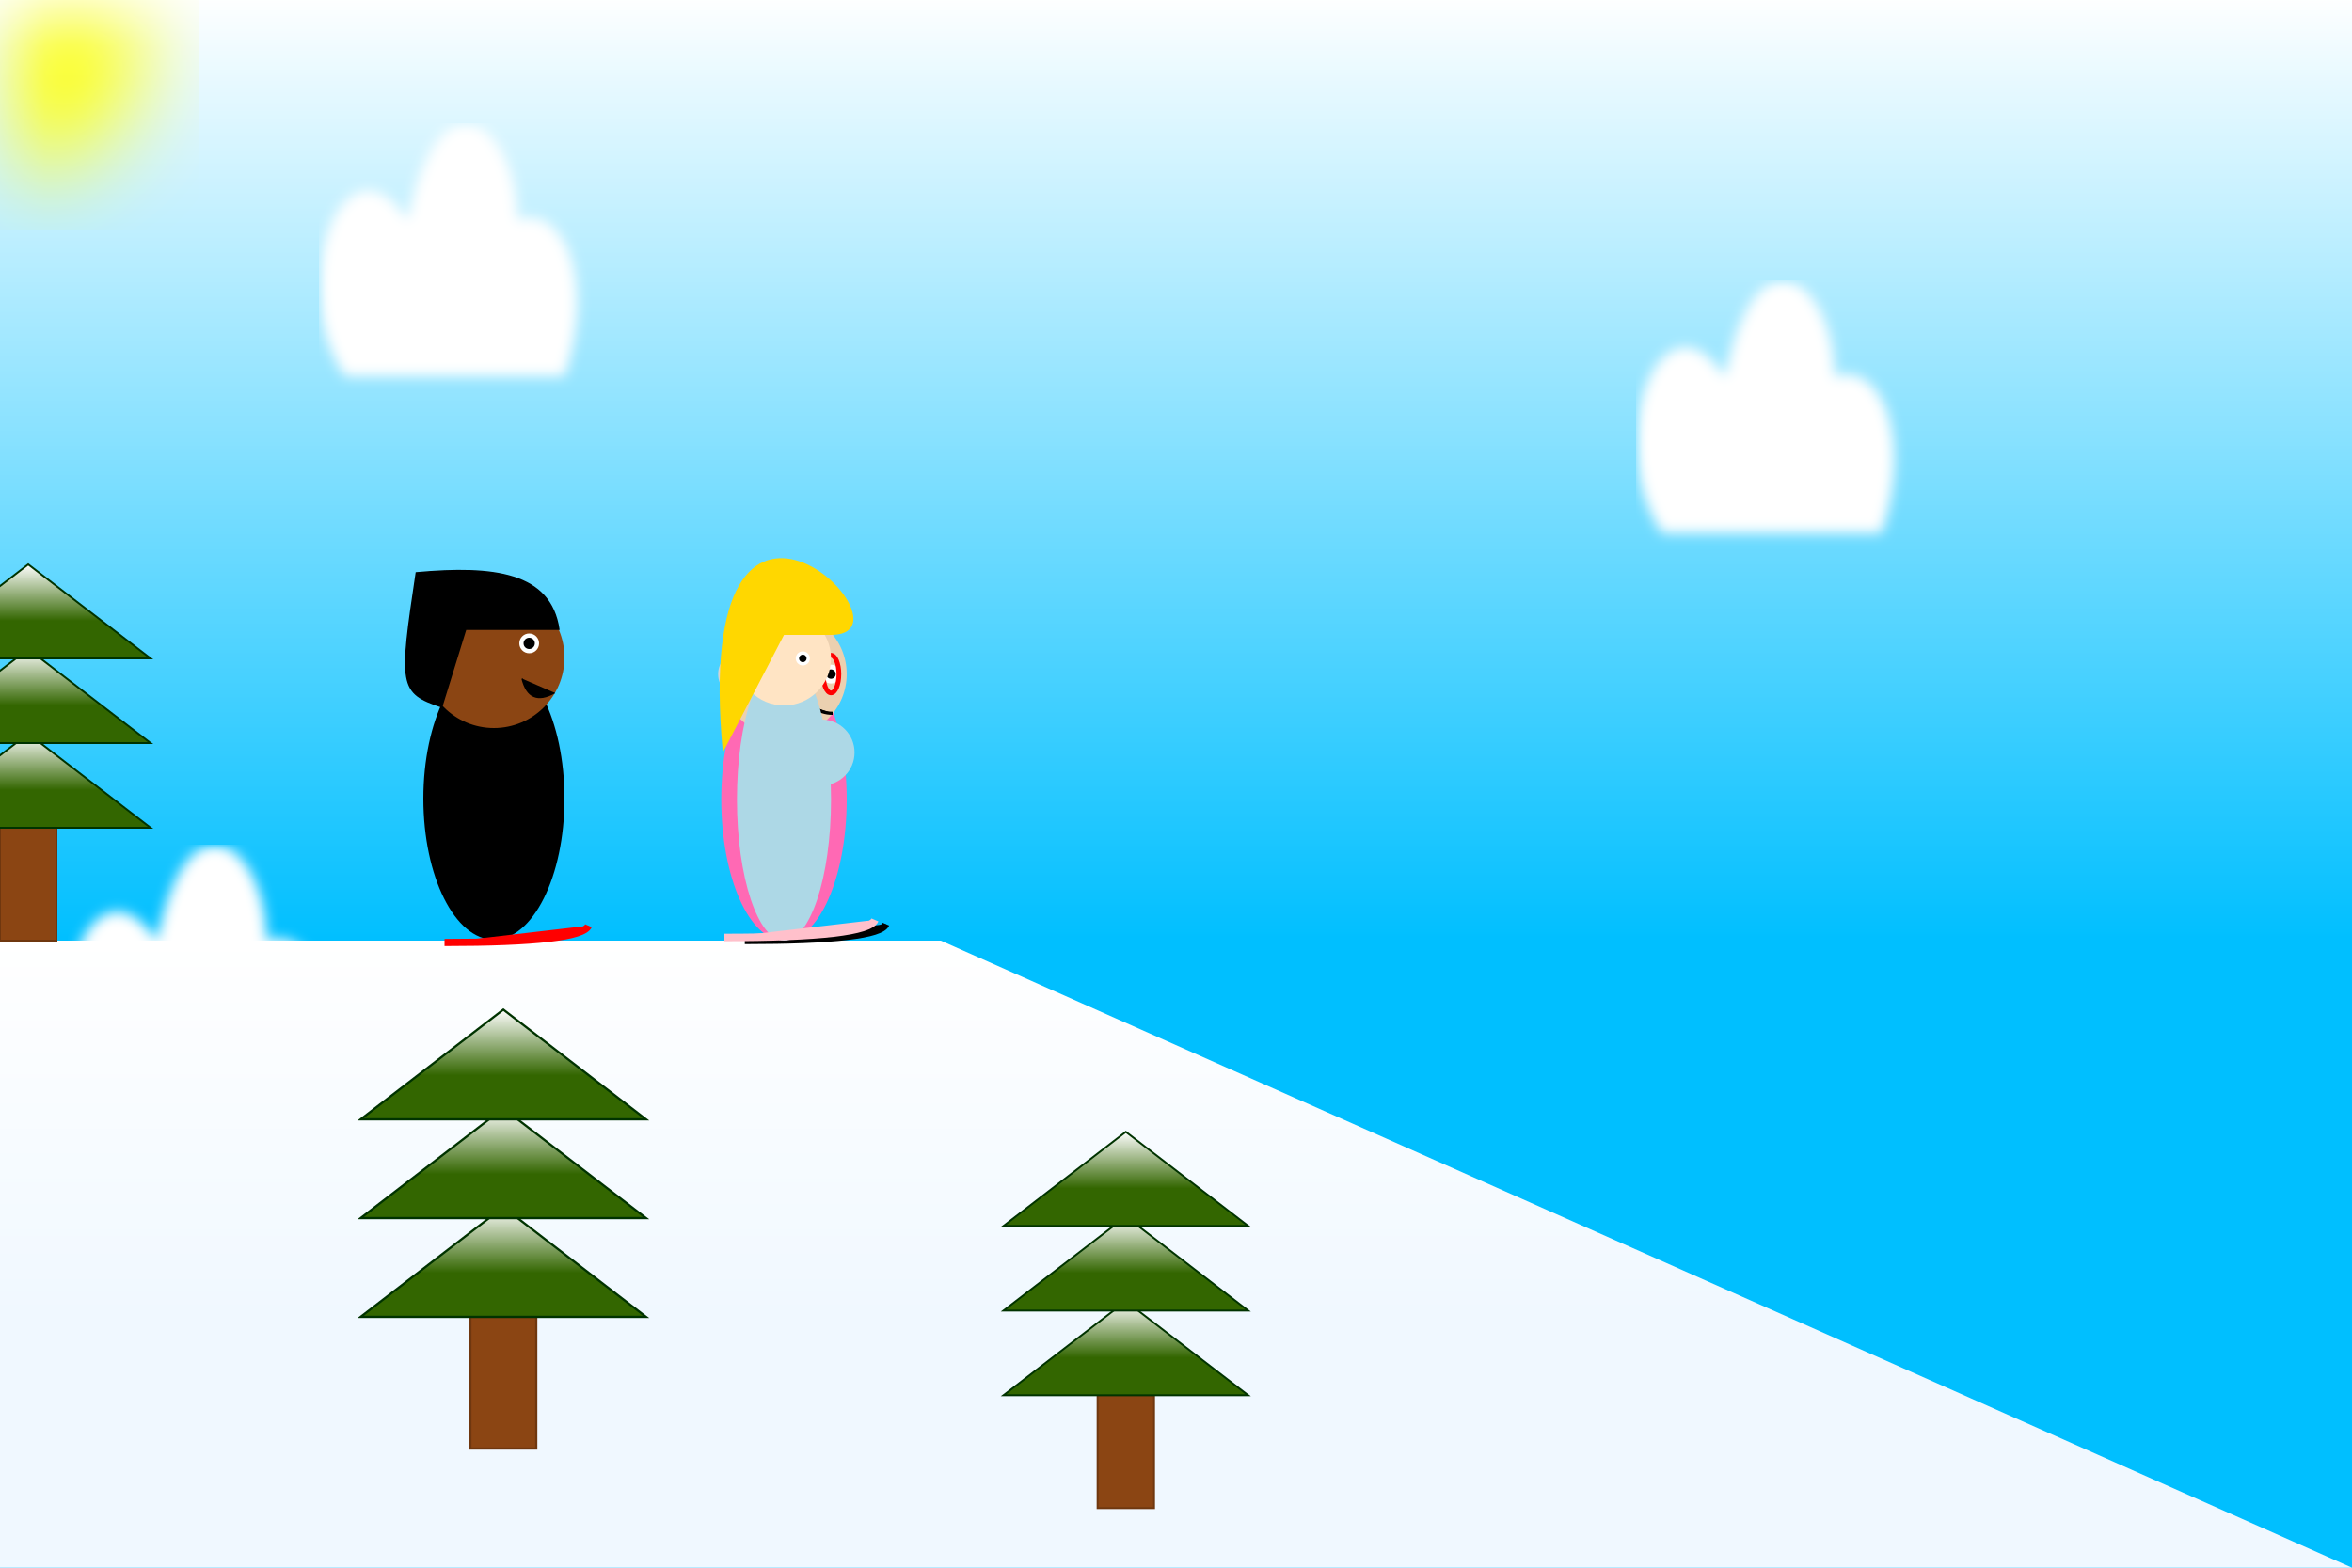
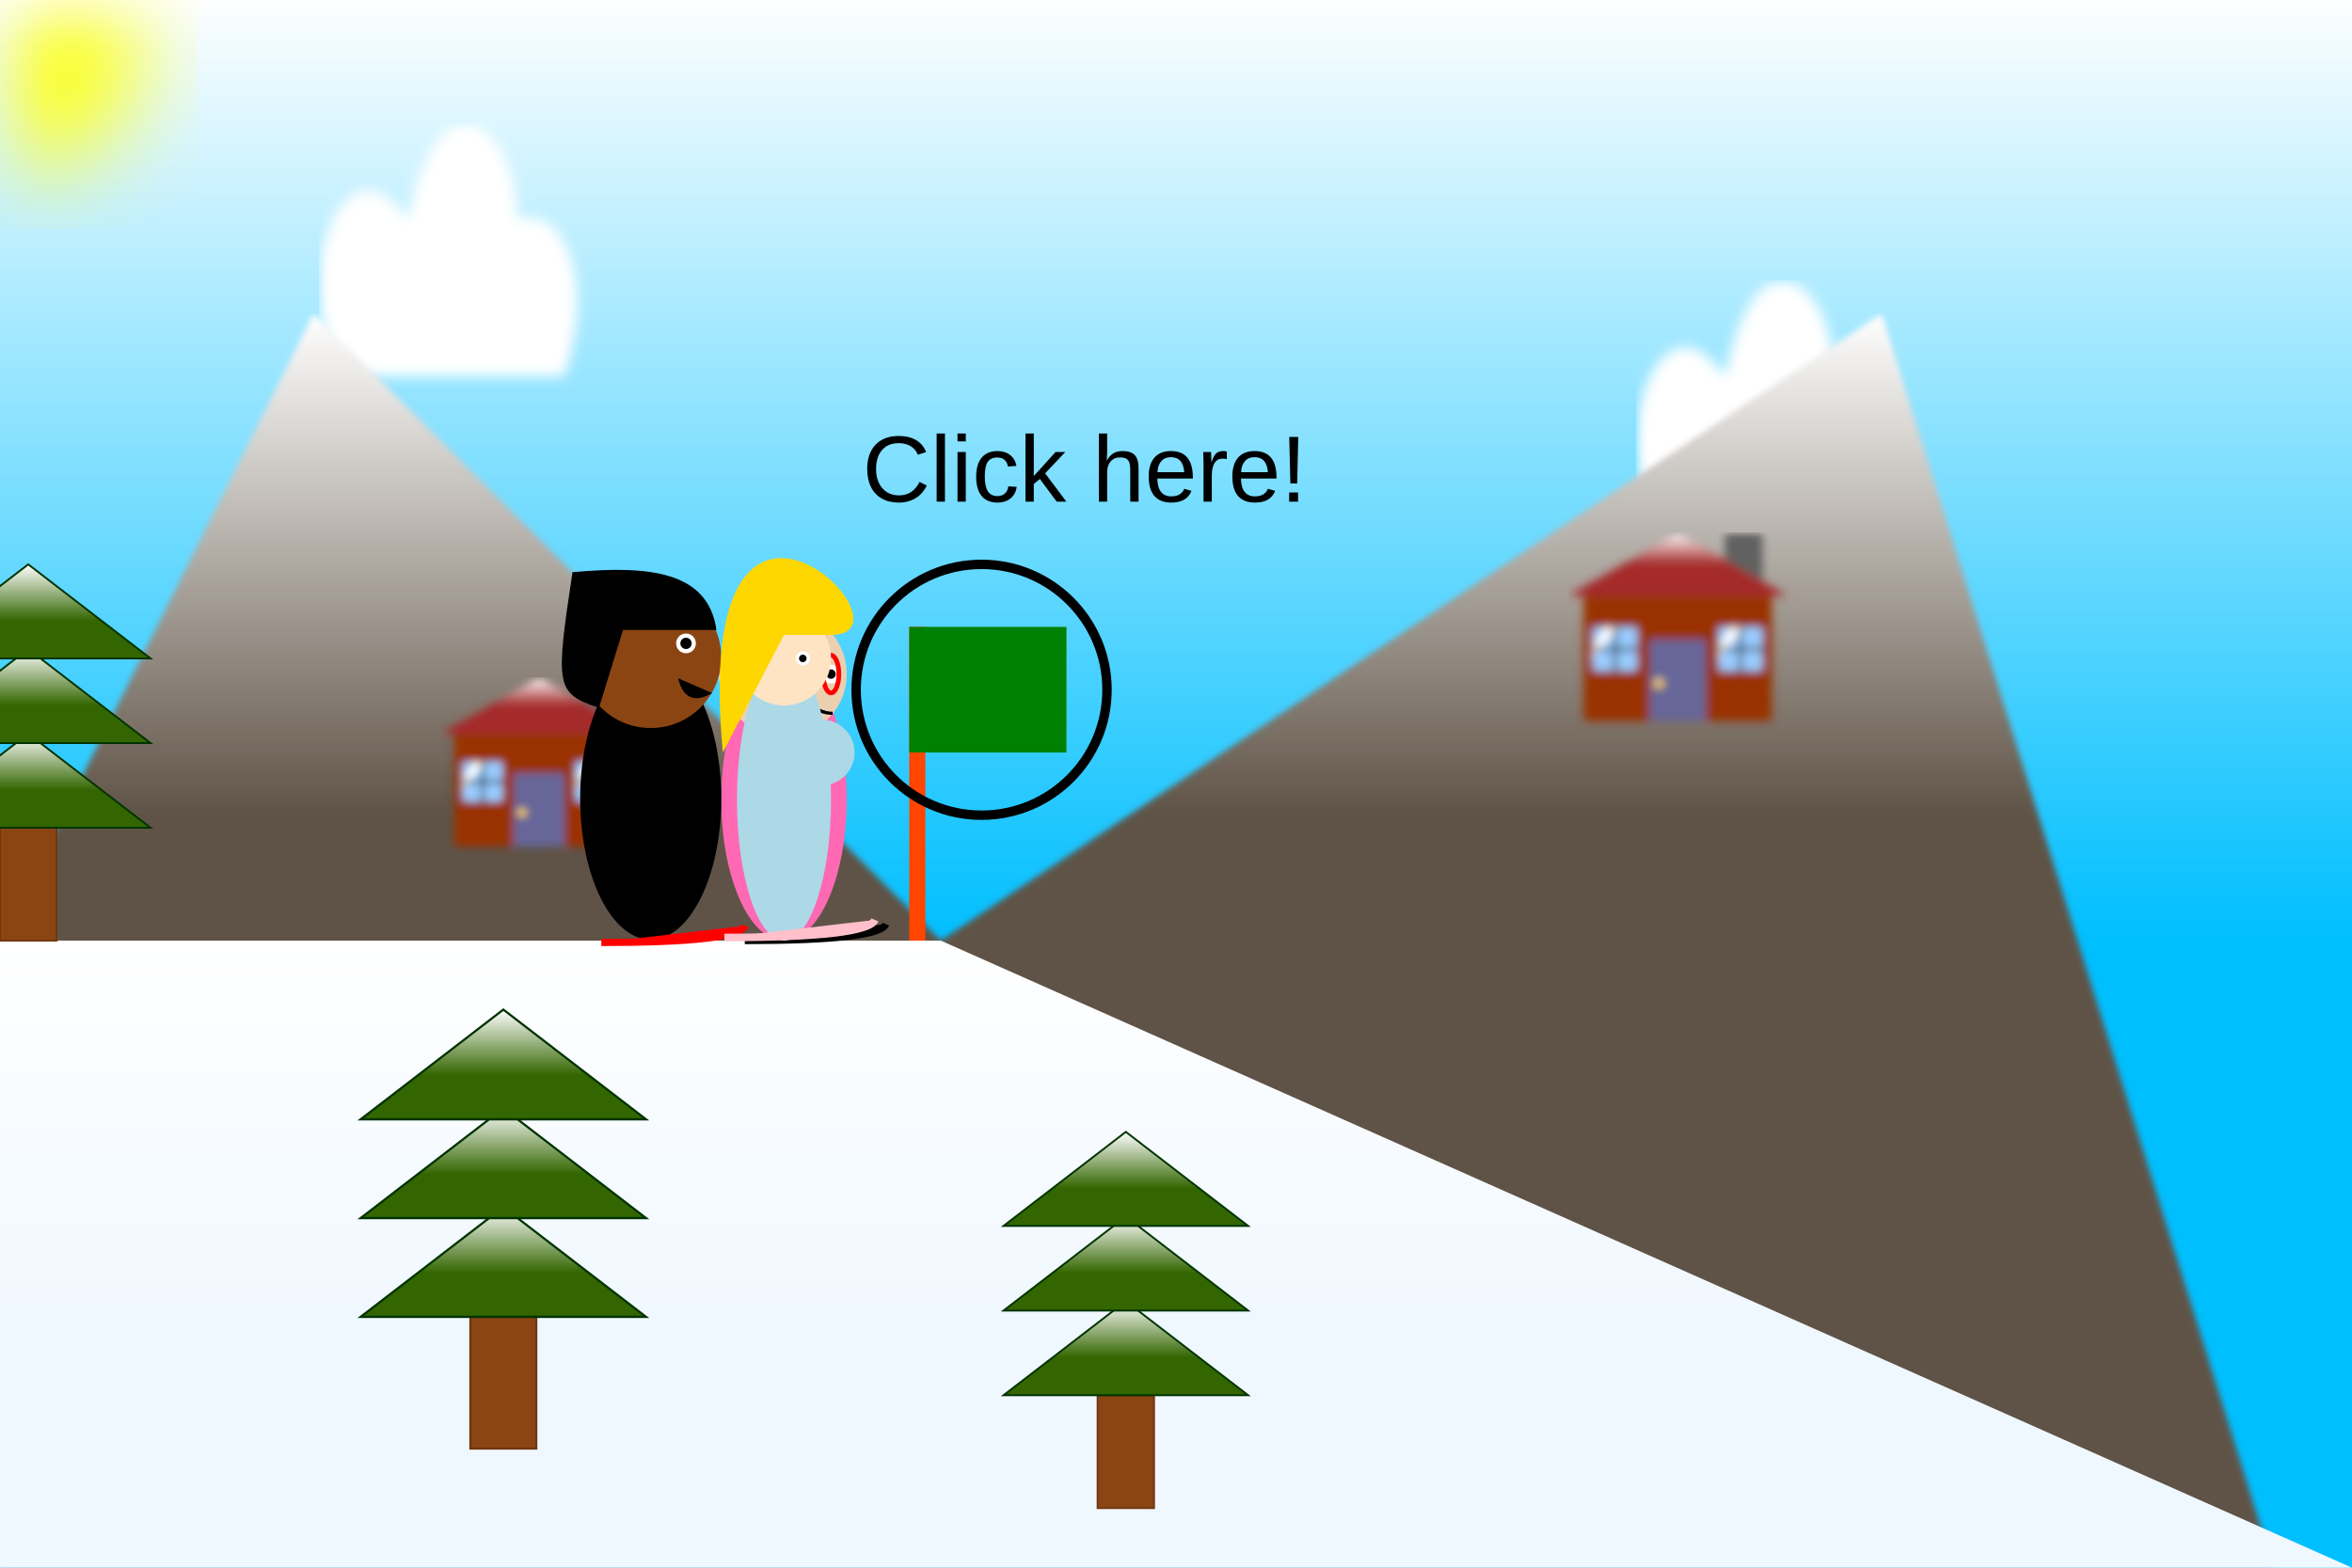
<svg xmlns="http://www.w3.org/2000/svg" xmlns:xlink="http://www.w3.org/1999/xlink" width="750" height="500" viewBox="0 0 750 500">
  <defs>
    <filter id="cloud_blur" x="0" y="0">
      <feGaussianBlur in="SourceGraphic" stdDeviation="2" />
    </filter>
    <filter id="sun_blur" x="0" y="0">
      <feGaussianBlur in="SourceGraphic" stdDeviation="15" />
    </filter>
+     <filter id="moutain_blur" x="0" y="0">
+       <feGaussianBlur in="SourceGraphic" stdDeviation="1" />
+     </filter>
+     <filter id="house_blur" x="0" y="0">
+       <feGaussianBlur in="SourceGraphic" stdDeviation="7" />
+     </filter>
    <g id="sky">
      <linearGradient id="sky_grad" x1="0%" y1="60%" x2="0%" y2="0%">
        <stop offset="0%" style="stop-color:#00BFFF;stop-opacity:1" />
        <stop offset="100%" style="stop-color:#FFFFFF;stop-opacity:1" />
      </linearGradient>
      <rect fill="url(#sky_grad)" x="0" y="0" width="750" height="500" />
    </g>
    <g id="cloud" filter="url(#cloud_blur)">
      <path d="M230 200 C210 170 230 120 250 150 C260 100 285 120 285 150 C300 145 310 170 300 200" fill="white" />
    </g>
    <g id="sun" filter="url(#sun_blur)">
      <circle cx="0" cy="10" r="45" fill="yellow" />
    </g>
-     <g id="moutains">
-       <path d="M400 400 L410 360 L420 410 L440 370 L440 430 L460 400 L450 450 L470 440 L450 460 L470 490 L445 465 L447 500 L425 470         L415 495 L400 460 L350 490 L385 440 L340 435 L375 430 L350 400 L385 405 L375 390 L385 400 L390 370" fill="crimson" stroke-width="4" stroke="firebrick" id="explode" />
+     <path d="M400 400 L410 360 L420 410 L440 370 L440 430 L460 400 L450 450 L470 440 L450 460 L470 490 L445 465 L447 500 L425 470        L415 495 L400 460 L350 490 L385 440 L340 435 L375 430 L350 400 L385 405 L375 390 L385 400 L390 370" fill="crimson" stroke-width="4" stroke="firebrick" id="explode" />
+     <linearGradient id="mountains_grad" x1="0%" y1="40%" x2="0%" y2="0%">
+       <stop offset="0%" style="stop-color:#5F5346;stop-opacity:1" />
+       <stop offset="100%" style="stop-color:#FFFFFF;stop-opacity:1" />
+     </linearGradient>
+     <g id="mountains">
+       <path d="M0,0 L200,-400 l200,200 l300,-200 l125,400 z" fill="url(#mountains_grad)" />
    </g>
    <g id="tree">
      <linearGradient id="leaves_grad" x1="0%" y1="60%" x2="0%" y2="0%">
        <stop offset="0%" style="stop-color:#336600;stop-opacity:1" />
        <stop offset="100%" style="stop-color:#FFFFFF;stop-opacity:1" />
      </linearGradient>
      <g id="leaves">
        <path d="M-40,0 l65,-50 L90,0 z" fill="url(#leaves_grad)" stroke="#003300" />
      </g>
      <g id="trunk">
        <rect width="30" height="60" fill="saddlebrown" stroke="#6f370f" />
      </g>
      <g id="full_tree">
        <use href="#trunk" />
        <use href="#leaves" transform="translate(-10,0)" />
        <use href="#leaves" transform="translate(-10,-45)" />
        <use href="#leaves" transform="translate(-10,-90)" />
      </g>
    </g>
    <g id="ski">
      <path d="M0,0 Q57,0 60,-7" stroke-width="3" />
+     </g>
+     <linearGradient id="roof_grad" x1="0%" y1="50%" x2="0%" y2="0%">
+       <stop offset="0%" style="stop-color:brown;stop-opacity:1" />
+       <stop offset="100%" style="stop-color:#FFFFFF;stop-opacity:1" />
+     </linearGradient>
+     <g id="roof">
+       <use href="#chimney" x="250" y="-100" />
+       <path d="M0,0 l175,-100 l175,100 z" fill="url(#roof_grad)" />
+     </g>
+     <g id="door">
+       <rect rx="3" ry="3" fill="#666699" width="90" height="130" />
+       <circle cx="15" cy="70" r="8" fill="#ffcc00" />
+       <ellipse cx="-39" cy="56" rx="4" ry="2" fill="white" transform="rotate(-45)" />
+     </g>
+     <g id="house_base">
+       <rect rx="3" ry="3" width="300" height="200" fill="#993300" />
+     </g>
+     <g id="window_brilliance">
+       <path d="M0,0 l0,-20 l20,-30 l20,0 z" fill="white" />
+     </g>
+     <g id="window">
+       <rect rx="3" ry="3" width="70" height="70" fill="#99ccff" />
+       <use href="#window_brilliance" x="" y="50" />
+       <rect x="33" width="5" height="70" fill="black" />
+       <rect y="33" width="70" height="5" fill="black" />
+     </g>
+     <g id="full_house">
+       <use href="#roof" />
+       <use href="#house_base" x="25" />
+       <use href="#door" x="130" y="70" />
+       <use href="#window" x="40" y="50" />
+       <use href="#window" x="240" y="50" />
    </g>
    <g id="characters">
      <g id="redguy">
        <g id="red_guy_body">
          <ellipse cx="0" cy="0" rx="40" ry="90" style="fill:hotpink" />
          <circle cx="0" cy="-80" r="40" style="fill:#EBD0B0" />
        </g>
        <g id="red_glasses">
          <ellipse cx="0" cy="0" rx="5" ry="12" fill="none" stroke="red" stroke-width="3" />
        </g>
        <g id="red_guy_hair">
          <rect rx="5" ry="5" width="50" height="30" fill="LightGray" />
          <circle cx="47" cy="15" r="15" fill="LightGray" />
        </g>
        <g id="red_guy_eyes">
          <circle r="6" fill="white" />
          <circle r="3" fill="black" />
        </g>
        <g id="red_guy_smile">
          <path d="M0,0 Q7,0 12,-4" stroke="black" stroke-width="2" />
        </g>
        <g id="full_red_guy" transform="translate(0,0) scale(-1,1)">
          <use href="#red_guy_body" transform="translate(200,200)" />
          <use href="#red_guy_eyes" transform="translate(170,120)" />
          <use href="#red_glasses" transform="translate(170,120)" />
          <use href="#red_guy_hair" transform="translate(180,105)" />
          <use href="#red_guy_smile" transform="translate(169,145)" />
        </g>
        <g id="red_guy_ski">
          <use href="#full_red_guy" />
          <use href="#ski" transform="translate(-225,290) scale(1.5)" stroke="black" />
        </g>
      </g>
      <g id="MRNoel">
        <g id="MRNoel_body">
          <ellipse cx="100" cy="200" rx="50" ry="100" fill="black" />
          <circle cx="100" cy="100" r="50" fill="saddlebrown" />
        </g>
        <g id="MRNoel_eyes">
          <circle cx="125" cy="90" r="7" fill="white" />
          <circle cx="125" cy="90" r="4" fill="black" />
        </g>
        <g id="MRNoel_hair_face">
          <path d="M63 135 L80 80 146 80 C140 40 100 35 45 40 C33 120 33 125 63 135" stroke="black" fill="black" />
          <path d="M143 125 Q125 135 120 115" stroke="black" />
        </g>
        <g id="MRNoel_full_ski" transform="scale(0.45) translate(250,366)">
          <use href="#MRNoel_body" />
          <use href="#MRNoel_eyes" />
          <use href="#MRNoel_hair_face" />
          <use href="#ski" transform="translate(65,302) scale(1.7)" stroke="red" fill="red" />
        </g>
      </g>
      <g id="sandrine">
        <g id="sandrine_body">
          <ellipse id="sanBodyBase" cx="0" cy="0" rx="10" ry="30" style="fill:lightblue" />
          <circle id="sanbb" cx="-8" cy="-10" r="7" style="fill:lightblue" />
          <circle id="sanHead" cx="0" cy="-30" r="10" style="fill:bisque" />
        </g>
        <g id="sandrine_face_hair" transform="translate(-110, -135)">
          <path d="M100,100 C80 100 130 50 123 125 L110 100 100 100" stroke="yellow" style="fill:gold;stroke:none" />
          <circle id="eye" cx="106" cy="105" r="1.5" style="fill:white;" />
          <circle id="eye" cx="106" cy="105" r="0.8" style="fill:black;" />
        </g>
        <g id="sandrine_full_ski">
          <use href="#sandrine_body" transform="scale(-1,1) scale(1.5)" />
          <use href="#sandrine_face_hair" transform="scale(-1,1) scale(1.5)" />
          <use href="#ski" stroke="pink" fill="pink" transform="translate(-19,44) scale(0.8)" />
        </g>
      </g>
    </g>
    <g id="scene1">
      <g id="Race_start">
        <g id="starting_slope">
          <linearGradient id="slope_grad" x1="0%" y1="60%" x2="0%" y2="0%">
            <stop offset="0%" style="stop-color:#F0F8FF;stop-opacity:1" />
            <stop offset="100%" style="stop-color:#FFFFFF;stop-opacity:1" />
          </linearGradient>
          <path d="M0 300 L300 300 750 500 0 500" fill="url(#slope_grad)" />
        </g>
      </g>
      <g id="Misc">
        <g id="flag">
          <rect x="0" y="0" width="5" height="100" fill="orangered" />
-           <rect x="0" y="0" width="50" height="40" fill="green" />
+           <rect x="0" y="0" width="50" height="40" fill="green">
+             <animateTransform attributeType="xml" attributeName="transform" type="skewY" from="-15" to="15" dur="0.2s" begin="hide_starting_flag.begin; starting_flag_animation_2.end" id="starting_flag_animation_1" />
+             <animateTransform attributeType="xml" attributeName="transform" type="skewY" from="15" to="-15" dur="0.2s" begin="starting_flag_animation_1.end" id="starting_flag_animation_2" />
+           </rect>
        </g>
        <path d="m150 -90 L 782 190" fill="none" stroke="black" id="slope_move" />
+         <text fill="black" font-family="Arial" font-size="30" id="text_click">Click here!</text>
+         <circle cx="313" cy="220" r="40" stroke="black" fill="none" id="circle_click" stroke-width="3" />
      </g>
      <use href="#sky" />
      <use href="#sun" />
      <use href="#cloud" transform="translate(-120,-80)">
        <animate id="nuage11" attributeType="XML" attributeName="x" from="0" to="750" dur="6s" begin="0s; nuage12.end" />
        <animate id="nuage12" attributeType="XML" attributeName="x" from="-250" to="0" dur="2s" begin="nuage11.end" />
      </use>
      <use href="#cloud" transform="translate(300,-30)">
        <animate id="nuage21" attributeType="XML" attributeName="x" from="0" to="750" dur="7s" begin="0s; nuage22.end" />
        <animate id="nuage22" attributeType="XML" attributeName="x" from="-750" to="0" dur="7s" begin="nuage21.end" />
      </use>
      <use href="#cloud" transform="translate(-200, 150)">
        <animate id="nuage31" attributeType="XML" attributeName="x" from="0" to="750" dur="9s" begin="0s; nuage32.end" />
        <animate id="nuage32" attributeType="XML" attributeName="x" from="-375" to="0" dur="4s" begin="nuage31.end" />
      </use>
+       <use href="#mountains" x="-100" y="500" filter="url(#moutain_blur)" />
+       <use href="#full_house" x="780" y="1300" transform="scale(0.18)" filter="url(#house_blur)" />
+       <use href="#full_house" x="2500" y="950" transform="scale(0.2)" filter="url(#house_blur)" />
+       <use href="#flag" x="290" y="200" />
+       <use href="#flag" x="290" y="200">
+         <animate attributeType="CSS" attributeName="visibility" to="hidden" dur="0s" begin="click" fill="freeze" id="hide_starting_flag" />
+       </use>
      <use href="#starting_slope" />
      <use href="#full_tree" transform="translate(150,420) scale(0.7,0.7)" />
      <use href="#full_tree" transform="translate(350,445) scale(0.6,0.6)" />
      <use href="#full_tree" transform="translate(0,264) scale(0.6,0.6)" />
      <use href="#red_guy_ski" transform="translate(350,155) scale(0.5)">
-         <animate attributeType="XML" attributeName="x" from="0" to="70" dur="1.4s" fill="freeze" id="strred" />
-         <animateMotion dur="5s" begin="strred.end" repeatCount="indefinite" rotate="auto">
+         <animate attributeType="XML" attributeName="x" from="0" to="70" dur="1.4s" fill="freeze" begin="hide_starting_flag.begin" id="strred" />
+         <animateMotion dur="3s" begin="strred.end" repeatCount="indefinite" rotate="auto">
          <mpath xlink:href="#slope_move" />
        </animateMotion>
      </use>
-       <use href="#MRNoel_full_ski">
-         <animate attributeType="XML" attributeName="x" from="50" to="150" dur="2s" fill="freeze" id="str" />
-         <animateMotion dur="4s" begin="str.end" repeatCount="indefinite" rotate="auto">
+       <use href="#MRNoel_full_ski" x="50">
+         <animate attributeType="XML" attributeName="x" from="50" to="150" dur="2s" fill="freeze" begin="hide_starting_flag.begin" id="str" />
+         <animateMotion dur="2s" begin="str.end" repeatCount="indefinite" rotate="auto">
          <mpath xlink:href="#slope_move" />
        </animateMotion>
      </use>
      <use href="#sandrine_full_ski" transform="translate(250,255)">
-         <animate attributeType="XML" attributeName="x" from="0" to="70" dur="1.6s" fill="freeze" id="strsan" />
-         <animateMotion dur="7s" begin="strsan.end" repeatCount="indefinite" rotate="auto">
+         <animate attributeType="XML" attributeName="x" from="0" to="70" dur="1.6s" fill="freeze" begin="hide_starting_flag.begin" id="strsan" />
+         <animateMotion dur="4s" begin="strsan.end" repeatCount="indefinite" rotate="auto">
          <mpath xlink:href="#slope_move" />
        </animateMotion>
      </use>
+       <g id="start_trigger">
+         <use href="#text_click" x="275" y="160" />
+         <use href="#circle_click" />
+         <animate attributeType="CSS" attributeName="visibility" to="hidden" fill="freeze" />
+         <animateTransform attributeType="xml" attributeName="transform" type="translate" from="0 0" to="500 500" dur="0.1s" begin="hide_starting_flag.begin" fill="freeze" />
+         <animate attributeType="CSS" attributeName="visibility" to="visible" begin="4s" />
+         <animate attributeType="CSS" attributeName="visibility" to="hidden" begin="hide_starting_flag.begin" fill="freeze" />
+       </g>
    </g>
    <g id="scene2">
      <g id="slope">
        <path d="M0,275 L750,475 l0,25 L0,500 z" fill="url(#slope_grad)" />
      </g>
      <g id="Snowmon">
        <g id="body">
          <circle cx="400" cy="400" r="100" fill="lightgrey" />
          <circle cx="400" cy="255" r="65" fill="lightgrey" />
        </g>
        <g id="eyes">
          <circle cx="370" cy="240" r="6" fill="black" />
          <circle cx="420" cy="240" r="6" fill="black" />
        </g>
        <g id="eyebrows">
          <line x1="380" y1="230" x2="365" y2="220" style="stroke:goldenrod; stroke-width:3" />
          <line x1="415" y1="230" x2="430" y2="220" style="stroke:goldenrod; stroke-width:3" />
        </g>
        <g id="nose">
          <path d="M400 270 L360 260 L400 250 Z" style="stroke:orangered; fill:orangered" />
        </g>
        <g id="mouth">
          <path d="M375 285 Q400 310 425 285" style="fill:none;stroke:black" stroke-dasharray="5, 5" />
        </g>
        <g id="hair">
          <path d="M345 220 C345 220 400 150 454 220" fill="goldenrod" />
          <ellipse cx="400" cy="180" rx="15" ry="20" fill="goldenrod" />
        </g>
      </g>
      <use href="#sky" />
      <use href="#Snowmon" x="520" y="360" transform="scale(0.45)" />
      <use href="#explode" y="-150">
        <animate attributeType="CSS" attributeName="visibility" to="hidden" begin="toSc2.begin" fill="freeze" />
        <animate attributeType="CSS" attributeName="visibility" to="visible" dur="0.5s" begin="Noel_sc2_slide.end; explodeBlink2.end" fill="freeze" id="explodeBlink1" />
        <animate attributeType="CSS" attributeName="visibility" to="hidden" dur="0.2s" begin="explodeBlink1.end" fill="freeze" id="explodeBlink2" />
-         <animateTransform attributeType="xml" attributeName="transform" type="scale" from="0 0" to="5000000 500000" begin="toSc3.begin" />
+         <animateTransform attributeType="xml" attributeName="transform" type="scale" from="0 0" to="1000 1000" begin="toSc3.begin" />
+       </use>
+       <use href="#cloud" transform="translate(-120,-80)">
+         <animate id="nuage11" attributeType="XML" attributeName="x" from="0" to="750" dur="6s" begin="0s; nuage12.end" />
+         <animate id="nuage12" attributeType="XML" attributeName="x" from="-250" to="0" dur="2s" begin="nuage11.end" />
+       </use>
+       <use href="#cloud" transform="translate(300,-30)">
+         <animate id="nuage21" attributeType="XML" attributeName="x" from="0" to="750" dur="7s" begin="0s; nuage22.end" />
+         <animate id="nuage22" attributeType="XML" attributeName="x" from="-750" to="0" dur="7s" begin="nuage21.end" />
+       </use>
+       <use href="#cloud" transform="translate(-200, -10)">
+         <animate id="nuage31" attributeType="XML" attributeName="x" from="0" to="750" dur="9s" begin="0s; nuage32.end" />
+         <animate id="nuage32" attributeType="XML" attributeName="x" from="-375" to="0" dur="4s" begin="nuage31.end" />
      </use>
      <use href="#slope" />
      <use href="#sandrine_full_ski" transform="translate(0, -45)">
        <animateMotion dur="1s" path="M0,275 L800,490 " rotate="auto" fill="black" stroke="black" begin="toSc2.begin" />
      </use>
      <use href="#MRNoel_full_ski" transform="translate(10,-300)">
        <animateMotion dur="0.4s" id="Noel_sc2_slide" path="M0,275 L230,335" rotate="auto" fill="black" stroke="black" begin="toSc2.begin" />
      </use>
      <use href="#red_guy_ski" transform="translate(0, -145) scale(0.5,0.5)">
        <animateMotion dur="1.6s" path="M0,275 L950,530 " rotate="auto" fill="black" stroke="black" begin="toSc2.begin" />
      </use>
      <use href="#full_tree" x="700" y="750" transform="scale(0.6)" />
      <use href="#full_tree" x="80" y="460" transform="scale(0.8)" />
    </g>
    <g id="scene3">
      <g id="mountain">
        <path d="M0 165 C100 335 200 360 700 250 L680 500 L0 500" fill="url(#slope_grad)" />
      </g>
      <g id="springboard">
        <path d="M690 250 L670 500 L685 500 L705 250" fill="peru" />
      </g>
      <use href="#sky" />
+       <use href="#cloud" transform="translate(-120,-80)">
+         <animate id="nuage11" attributeType="XML" attributeName="x" from="0" to="750" dur="6s" begin="0s; nuage12.end" />
+         <animate id="nuage12" attributeType="XML" attributeName="x" from="-250" to="0" dur="2s" begin="nuage11.end" />
+       </use>
+       <use href="#cloud" transform="translate(300,-30)">
+         <animate id="nuage21" attributeType="XML" attributeName="x" from="0" to="750" dur="7s" begin="0s; nuage22.end" />
+         <animate id="nuage22" attributeType="XML" attributeName="x" from="-750" to="0" dur="7s" begin="nuage21.end" />
+       </use>
+       <use href="#cloud" transform="translate(-200, -10)">
+         <animate id="nuage31" attributeType="XML" attributeName="x" from="0" to="750" dur="9s" begin="0s; nuage32.end" />
+         <animate id="nuage32" attributeType="XML" attributeName="x" from="-375" to="0" dur="4s" begin="nuage31.end" />
+       </use>
      <use href="#mountain" />
      <use href="#springboard" />
      <use href="#full_tree" transform="translate(320, 440) scale(0.6,0.6)" />
      <use href="#full_tree" transform="translate(70, 360) scale(0.5,0.5)" />
      <use href="#full_tree" transform="translate(530, 380) scale(0.4,0.5)" />
      <use href="#sandrine_full_ski" transform="translate(0, -40)">
        <animateMotion dur="1.5s" path="M0 165 C100 335 200 360 800 235 " rotate="auto" fill="black" stroke="black" begin="toSc3.begin" />
      </use>
      <use href="#red_guy_ski" transform="translate(100, -146) scale(0.5,0.5) ">
        <animateMotion dur="1.2s" path="M0 165 C100 335 200 360 800 245 " rotate="auto" fill="black" stroke="black" begin="toSc3.begin" />
      </use>
    </g>
    <g id="scene4">
      <use href="#sky" />
      <use href="#cloud" transform="translate(0,-80)">
        <animate id="nuage11" attributeType="XML" attributeName="x" from="600" to="-1200" dur="2s" begin="0.6s" repeatCount="indefinite" />
      </use>
      <use href="#cloud" transform="translate(300,30)">
        <animate id="nuage21" attributeType="XML" attributeName="x" from="600" to="-1200" dur="1s" begin="0s" repeatCount="indefinite" />
      </use>
      <use href="#cloud" transform="translate(-200, 150)">
        <animate id="nuage31" attributeType="XML" attributeName="x" from="750" to="-550" dur="1s" begin="0.3s" repeatCount="indefinite" />
      </use>
      <use href="#sandrine_full_ski" transform="translate(35,190)">
        <animateMotion dur="3s" begin="toSc4.begin" rotate="auto" path="M0,200 q500,-200 1000,100" fill="none" />
        <animateTransform attributeType="xml" attributeName="transform" type="rotate" from="0 0 0" to="-360 0 0" repeatCount="indefinite" dur="1s" />
        <animateTransform attributeType="xml" attributeName="transform" type="scale" from="1 1 " to="-1 1" repeatCount="indefinite" dur="0.5s" additive="sum" />
      </use>
      <use href="#red_guy_ski" transform="translate(250,190)">
        <animateMotion dur="4s" begin="toSc4.begin" rotate="auto" path="M-50,400 q500,-200 1000,100" fill="none" />
        <animateTransform attributeType="xml" attributeName="transform" type="rotate" from="0 0 0" to="360 0 0" repeatCount="indefinite" dur="1s" />
        <animateTransform attributeType="xml" attributeName="transform" type="scale" from="0.5 0.5 " to="-0.5 0.5" repeatCount="indefinite" dur="0.5s" additive="sum" />
      </use>
    </g>
    <g id="scene5">
      <g id="floor">
        <rect y="350" width="750" height="200" fill="url(#slope_grad)" />
      </g>
      <g id="red_circle">
        <circle r="20" stroke="red" fill="none" stroke-width="5" />
      </g>
      <g id="yellow_circle">
        <circle r="20" stroke="#FFD700" fill="none" stroke-width="5" />
      </g>
      <g id="blue_circle">
        <circle r="20" stroke="#1E90FF" fill="none" stroke-width="5" />
      </g>
      <g id="green_circle">
        <circle r="20" stroke="#50D050" fill="none" stroke-width="5" />
      </g>
      <g id="black_circle">
        <circle r="20" stroke="black" fill="none" stroke-width="5" />
      </g>
      <g id="logo">
        <use href="#blue_circle" />
        <use href="#black_circle" x="50" />
        <use href="#red_circle" x="100" />
        <use href="#yellow_circle" x="25" y="20" />
        <use href="#green_circle" x="75" y="20" />
      </g>
      <g id="finish_pole">
-         <rect width="6" height="100" fill="#A0522D" />
+         <rect width="6" height="160" fill="#A0522D" />
      </g>
      <g id="full_finish">
-         <use href="#finish_pole" />
        <use href="#finish_pole" x="90" />
        <rect width="90" height="50" fill="white" />
        <text y="57" fill="black" font-family="Arial" transform="scale(0.85)">Grenoble 1968</text>
        <use href="#logo" x="30" y="28" transform="scale(0.55)" />
      </g>
      <g id="guy">
        <ellipse id="guy_shirt" cx="0" cy="0" rx="40" ry="90" fill="#9966ff" />
        <circle cx="0" cy="-80" r="40" fill="#EBD0B0" />
      </g>
      <g id="chimney">
        <rect fill="#606060" width="60" height="90" />
      </g>
-       <linearGradient id="roof_grad" x1="0%" y1="50%" x2="0%" y2="0%">
-         <stop offset="0%" style="stop-color:brown;stop-opacity:1" />
-         <stop offset="100%" style="stop-color:#FFFFFF;stop-opacity:1" />
-       </linearGradient>
-       <g id="roof">
-         <use href="#chimney" x="250" y="-100" />
-         <path d="M0,0 l175,-100 l175,100 z" fill="url(#roof_grad)" />
-       </g>
-       <g id="door">
-         <rect rx="3" ry="3" fill="#666699" width="90" height="130" />
-         <circle cx="15" cy="70" r="8" fill="#ffcc00" />
-         <ellipse cx="-39" cy="56" rx="4" ry="2" fill="white" transform="rotate(-45)" />
-       </g>
-       <g id="house_base">
-         <rect rx="3" ry="3" width="300" height="200" fill="#993300" />
-       </g>
-       <g id="window_brilliance">
-         <path d="M0,0 l0,-20 l20,-30 l20,0 z" fill="white" />
-       </g>
-       <g id="window">
-         <rect rx="3" ry="3" width="70" height="70" fill="#99ccff" />
-         <use href="#window_brilliance" x="" y="50" />
-         <rect x="33" width="5" height="70" fill="black" />
-         <rect y="33" width="70" height="5" fill="black" />
-       </g>
-       <g id="full_house">
-         <use href="#roof" />
-         <use href="#house_base" x="25" />
-         <use href="#door" x="130" y="70" />
-         <use href="#window" x="40" y="50" />
-         <use href="#window" x="240" y="50" />
+       <g id="iut2_logo">
+         <text fill="#303030" font-family="Arial" transform="scale(1.5)" font-weight="bold">IUT</text>
+         <text x="28" fill="red" font-family="Arial" transform="scale(1.5)" font-weight="bold">2</text>
+       </g>
+       <g id="oxford_logo">
+         <text x="5" y="-35" fill="#c91616" font-family="Arial" transform="scale(1.3)" font-weight="bold">OXFORD</text>
+         <text x="-10" y="-15" fill="#1a1aff" transform="scale(1.7)" font-weight="bold">BROOKES</text>
+         <text x="-9" y="-7" fill="#c91616" font-family="Arial" transform="scale(1.3)" font-weight="bold">UNIVERSITY</text>
+       </g>
+       <g id="black_white_squares">
+         <rect width="30" height="30" fill="white" />
+         <rect x="30" width="30" height="30" fill="black" />
+         <rect y="30" width="30" height="30" fill="black" />
+         <rect x="30" y="30" width="30" height="30" fill="white" />
+       </g>
+       <g id="full_finish_line">
+         <use href="#black_white_squares" />
+         <use href="#black_white_squares" y="60" />
+         <use href="#black_white_squares" y="120" />
      </g>
      <use href="#sky" />
      <use href="#cloud" transform="translate(-120,-80)">
        <animate id="nuage11" attributeType="XML" attributeName="x" from="0" to="750" dur="6s" begin="0s; nuage12.end" />
        <animate id="nuage12" attributeType="XML" attributeName="x" from="-250" to="0" dur="2s" begin="nuage11.end" />
      </use>
      <use href="#cloud" transform="translate(300,-30)">
        <animate id="nuage21" attributeType="XML" attributeName="x" from="0" to="750" dur="7s" begin="0s; nuage22.end" />
        <animate id="nuage22" attributeType="XML" attributeName="x" from="-750" to="0" dur="7s" begin="nuage21.end" />
      </use>
      <use href="#cloud" transform="translate(-200, 150)">
        <animate id="nuage31" attributeType="XML" attributeName="x" from="0" to="750" dur="9s" begin="0s; nuage32.end" />
        <animate id="nuage32" attributeType="XML" attributeName="x" from="-375" to="0" dur="4s" begin="nuage31.end" />
      </use>
      <use href="#floor" />
      <use href="#full_house" x="30" y="150" />
      <use href="#full_house" x="400" y="150" />
      <use id="guy1" href="#guy" transform="scale(0.5)" x="100" y="600">
        <animateMotion path="M0,0 l0,-50 l0,50" dur="0.5s" repeatCount="indefinite" />
      </use>
      <use id="guy1" href="#guy" transform="scale(0.5)" x="185" y="600">
        <animateMotion path="M0,0 l0,-50 l0,50" dur="0.5s" begin="0.2s" repeatCount="indefinite" />
      </use>
      <use id="guy2" href="#guy" transform="scale(0.5)" x="270" y="600">
        <animateMotion path="M0,0 l0,-50 l0,50" dur="0.4s" begin="0.3s" repeatCount="indefinite" />
      </use>
      <use id="guy3" href="#guy" transform="scale(0.5)" x="360" y="600">
        <animateMotion path="M0,0 l0,-50 l0,50" dur="0.5s" begin="0.4s" repeatCount="indefinite" />
      </use>
      <use id="guy4" href="#guy" transform="scale(0.5)" x="440" y="600">
        <animateMotion path="M0,0 l0,-50 l0,50" dur="0.45s" begin="0.2s" repeatCount="indefinite" />
      </use>
      <use id="guy5" href="#guy" transform="scale(0.5)" x="520" y="600">
        <animateMotion path="M0,0 l0,-50 l0,50" dur="0.5s" begin="0.1s" repeatCount="indefinite" />
      </use>
      <use id="guy6" href="#guy" transform="scale(0.5)" x="600" y="600">
        <animateMotion path="M0,0 l0,-50 l0,50" dur="0.3s" begin="0.2s" repeatCount="indefinite" />
      </use>
      <use id="guy7" href="#guy" transform="scale(0.5)" x="680" y="600">
        <animateMotion path="M0,0 l0,-50 l0,50" dur="0.55s" begin="0.2s" repeatCount="indefinite" />
      </use>
      <use id="guy8" href="#guy" transform="scale(0.5)" x="760" y="600">
        <animateMotion path="M0,0 l0,-50 l0,50" dur="0.2s" begin="0.5s" repeatCount="indefinite" />
      </use>
-       <g id="full_finish_line" transform="translate(570,350)">
-         <use href="#black_white_squares" />
-         <use href="#black_white_squares" y="60" />
-         <use href="#black_white_squares" y="120" />
-       </g>
      <rect x="0" y="270" width="750" height="80" fill="#ff9900" opacity="0.9" />
      <rect x="0" y="285" width="750" height="50" fill="white" />
      <use href="#iut2_logo" x="30" y="320" />
      <use href="#oxford_logo" x="180" y="380" transform="scale(0.9)" />
      <use href="#iut2_logo" x="330" y="320" />
      <use href="#oxford_logo" x="480" y="380" transform="scale(0.9)" />
      <use href="#iut2_logo" x="600" y="320" />
      <use href="#oxford_logo" x="800" y="380" transform="scale(0.9)" />
-       <g id="iut2_logo">
-         <text fill="#303030" font-family="Arial" transform="scale(1.5)" font-weight="bold">IUT</text>
-         <text x="28" fill="red" font-family="Arial" transform="scale(1.5)" font-weight="bold">2</text>
-       </g>
-       <g id="oxford_logo">
-         <text x="5" y="-35" fill="#c91616" font-family="Arial" transform="scale(1.3)" font-weight="bold">OXFORD</text>
-         <text x="-10" y="-15" fill="#1a1aff" transform="scale(1.7)" font-weight="bold">BROOKES</text>
-         <text x="-9" y="-7" fill="#c91616" font-family="Arial" transform="scale(1.3)" font-weight="bold">UNIVERSITY</text>
-       </g>
-       <use href="#full_finish" x="170" y="40" transform="scale(2.5)" />
-       <use href="#sandrine_full_ski">
+       <use href="#full_finish_line" x="-40" y="350" transform="skewX(55)" />
+       <use href="#finish_pole" x="190" y="190" transform="scale(2.5,1)" />
+       <use href="#sandrine_full_ski" transform="translate(-40,60)">
        <animateMotion dur="1.5s" path="M0 60 C100 120 250 250 350 320 L550 320" fill="none" stroke="black" begin="toSc5.begin" id="sandrine_landing" />
-         <animateTransform dur="1s" attributeType="xml" attributeName="transform" type="translate" from="0 0" to="150 0" begin="sandrine_landing.end" fill="freeze" />
+         <animateTransform dur="1s" attributeType="xml" attributeName="transform" type="translate" to="155 50" begin="sandrine_landing.end" fill="freeze" />
        <animateTransform dur="1s" attributeType="xml" attributeName="transform" type="scale" from="1 1" to="-1 1" begin="sandrine_landing.end" fill="freeze" additive="sum" />
      </use>
-       <use href="#red_guy_ski" transform="scale(0.5,0.5) translate(-250,0)">
+       <use href="#red_guy_ski" transform="scale(0.5,0.5) translate(-270,80)">
        <animateMotion dur="1.7s" path="M0 30 C100 50 250 180 350 250 L545 250" rotate="90" fill="none" stroke="black" begin="toSc5.begin" id="red_guy_landing" />
        <animateTransform attributeType="xml" attributeName="transform" type="rotate" from="0 -50 30" to="90 -50 30" fill="freeze" dur="1s" additive="sum" begin="red_guy_landing.end" />
        <animateTransform attributeType="xml" attributeName="transform" type="translate" from="0 0" to="350 -250" fill="freeze" dur="1s" additive="sum" begin="red_guy_landing.end" id="red_guy_fall" />
        <animateTransform attributeType="xml" attributeName="transform" type="translate" from="0 0" to="0 -250" fill="freeze" dur="1.5s" additive="sum" begin="red_guy_fall.end" />
      </use>
-     </g>
-     <g id="black_white_squares">
-       <rect width="30" height="30" fill="white" />
-       <rect x="30" width="30" height="30" fill="black" />
-       <rect y="30" width="30" height="30" fill="black" />
-       <rect x="30" y="30" width="30" height="30" fill="white" />
+       <rect width="18" height="18" x="697" y="190" rx="3" ry="3" fill="#A0522D" />
+       <use href="#full_finish" x="190" y="-55" transform="scale(2.5) skewY(25)" />
    </g>
  </defs>
  <use href="#scene5" />
  <use href="#scene4">
    <animate attributeType="CSS" attributeName="visibility" to="hidden" dur="5s" begin="toSc4.end" fill="freeze" id="toSc5" />
  </use>
  <use href="#scene3">
-     <animate attributeType="CSS" attributeName="visibility" to="hidden" dur="5s" begin="toSc3.end" fill="freeze" id="toSc4" />
+     <animate attributeType="CSS" attributeName="visibility" to="hidden" dur="3s" begin="toSc3.end" fill="freeze" id="toSc4" />
  </use>
  <use href="#scene2">
-     <animate attributeType="CSS" attributeName="visibility" to="hidden" dur="5s" begin="toSc2.end" fill="freeze" id="toSc3" />
+     <animate attributeType="CSS" attributeName="visibility" to="hidden" dur="2s" begin="toSc2.end" fill="freeze" id="toSc3" />
  </use>
  <use href="#scene1">
-     <animate attributeType="CSS" attributeName="visibility" to="hidden" begin="5s" dur="5s" fill="freeze" id="toSc2" />
+     <animate attributeType="CSS" attributeName="visibility" to="hidden" begin="hide_starting_flag.begin + 4s" dur="2.5s" fill="freeze" id="toSc2" />
  </use>
</svg>
